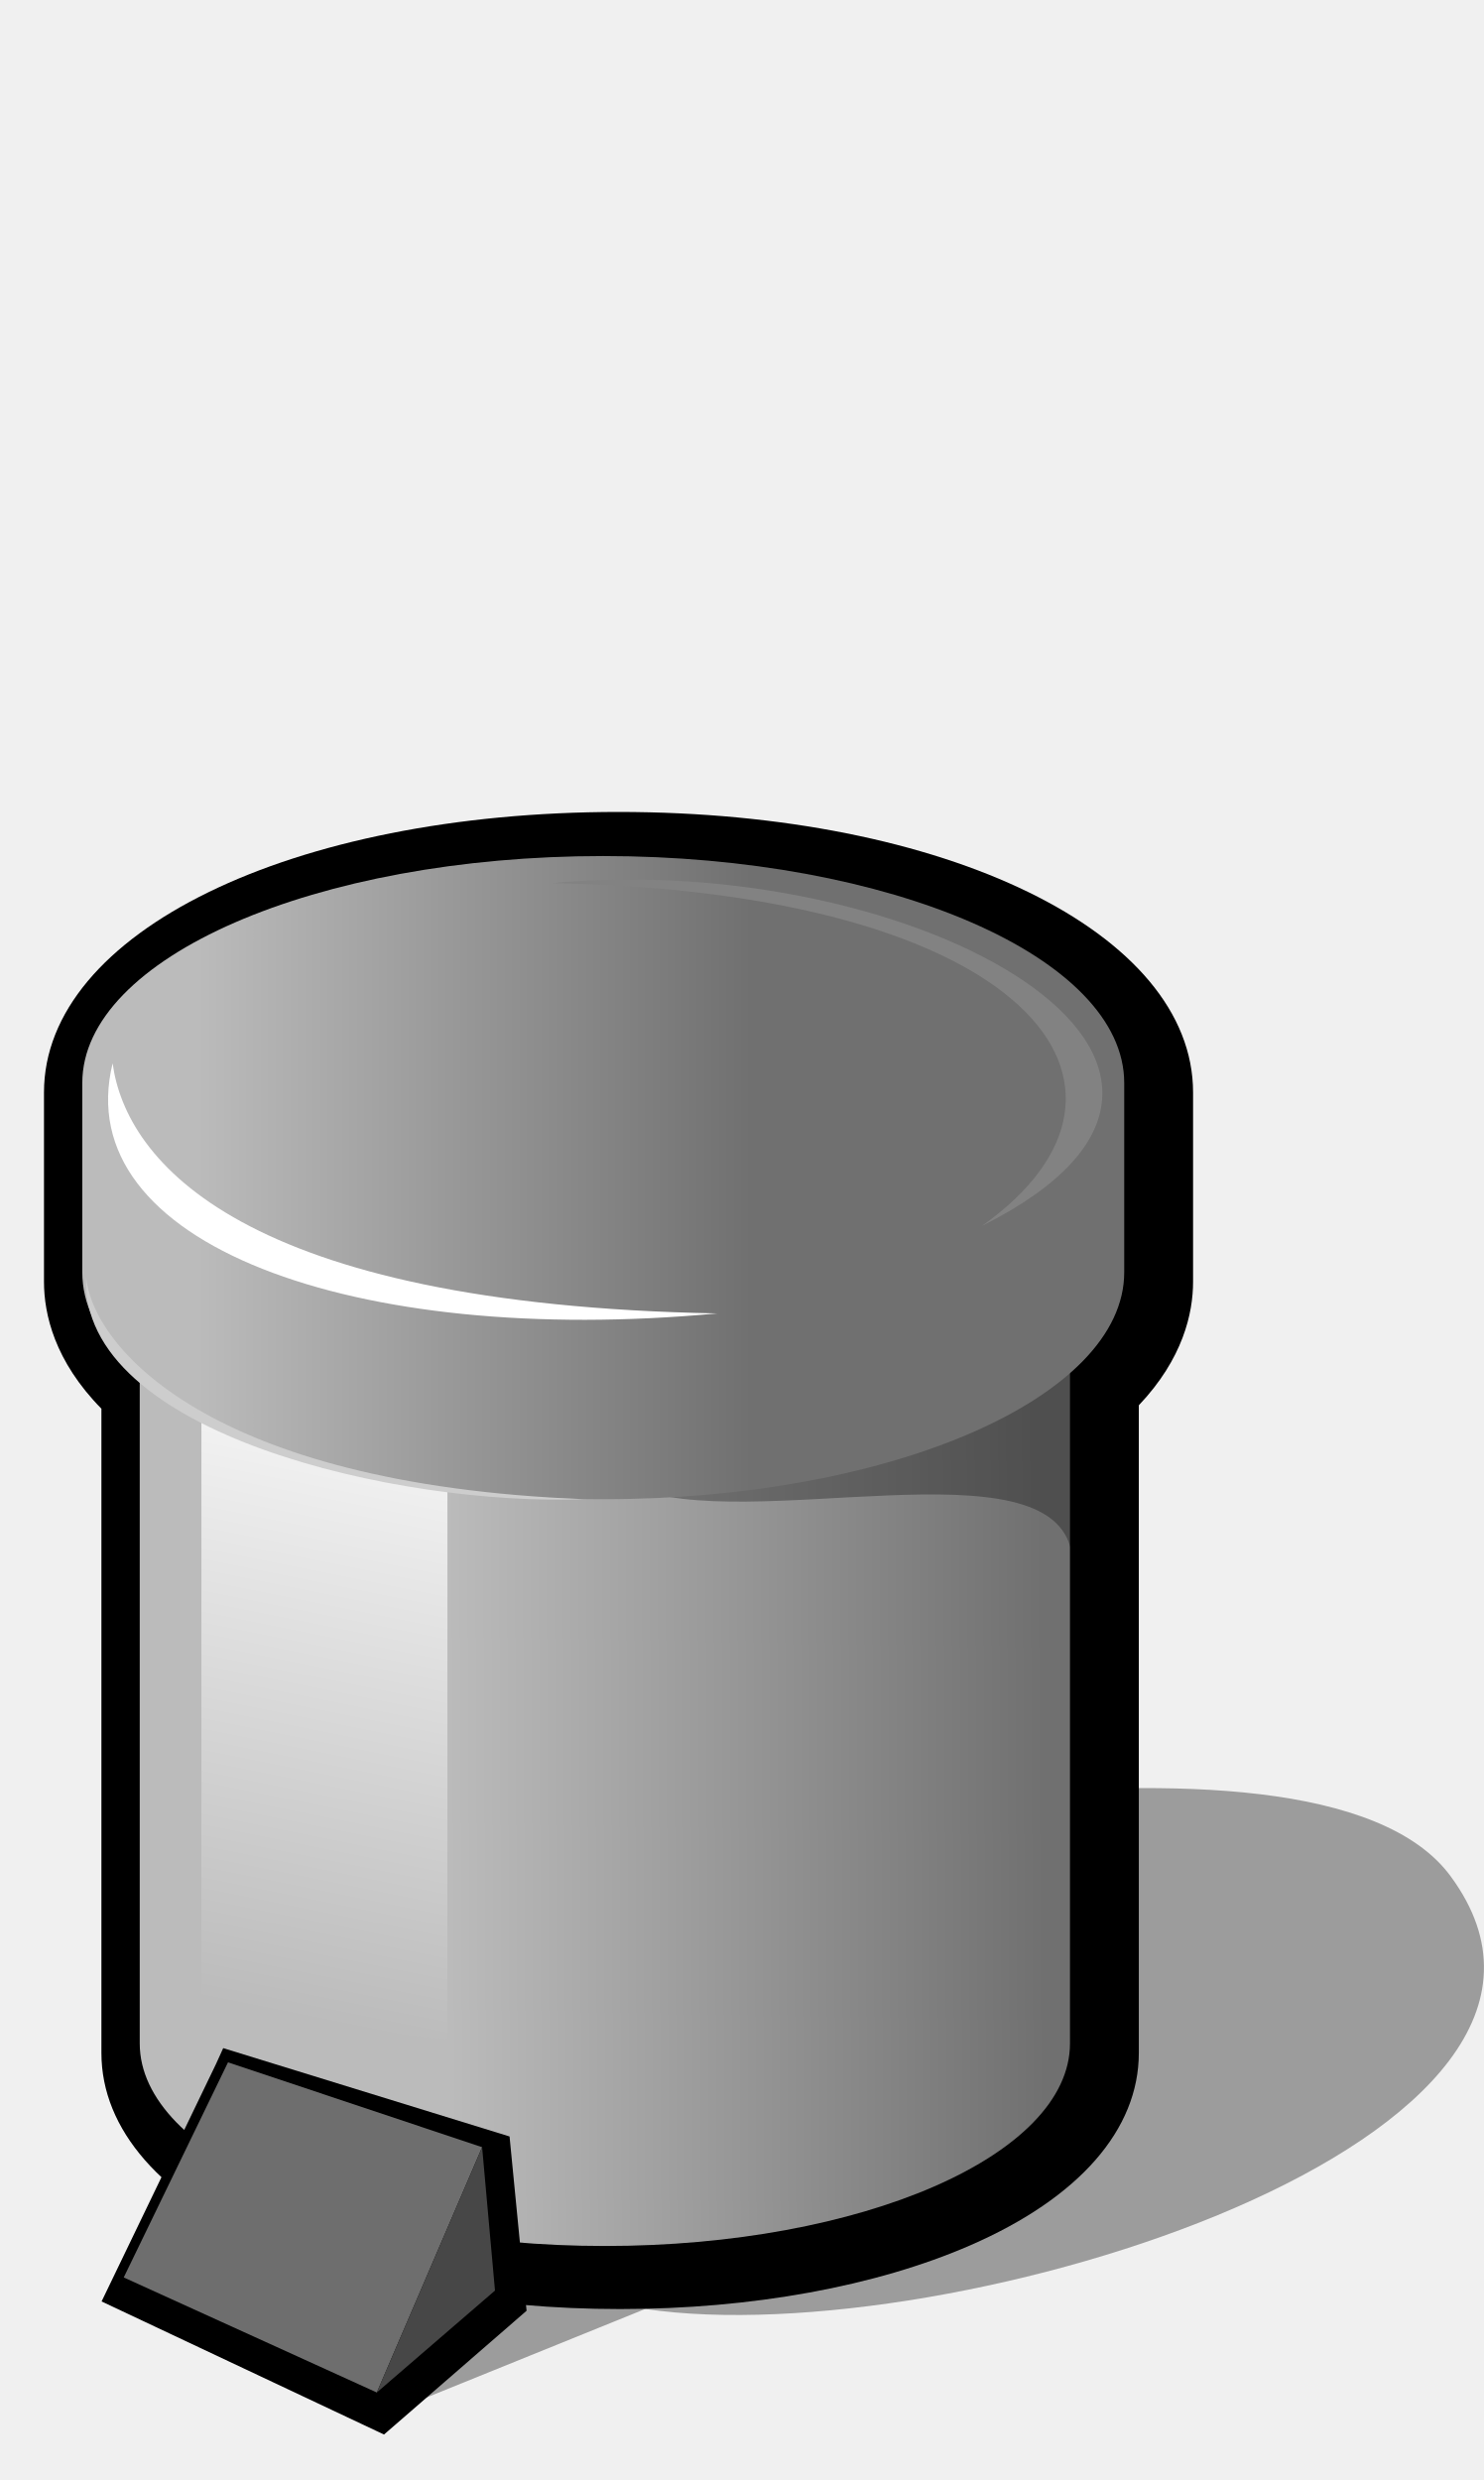
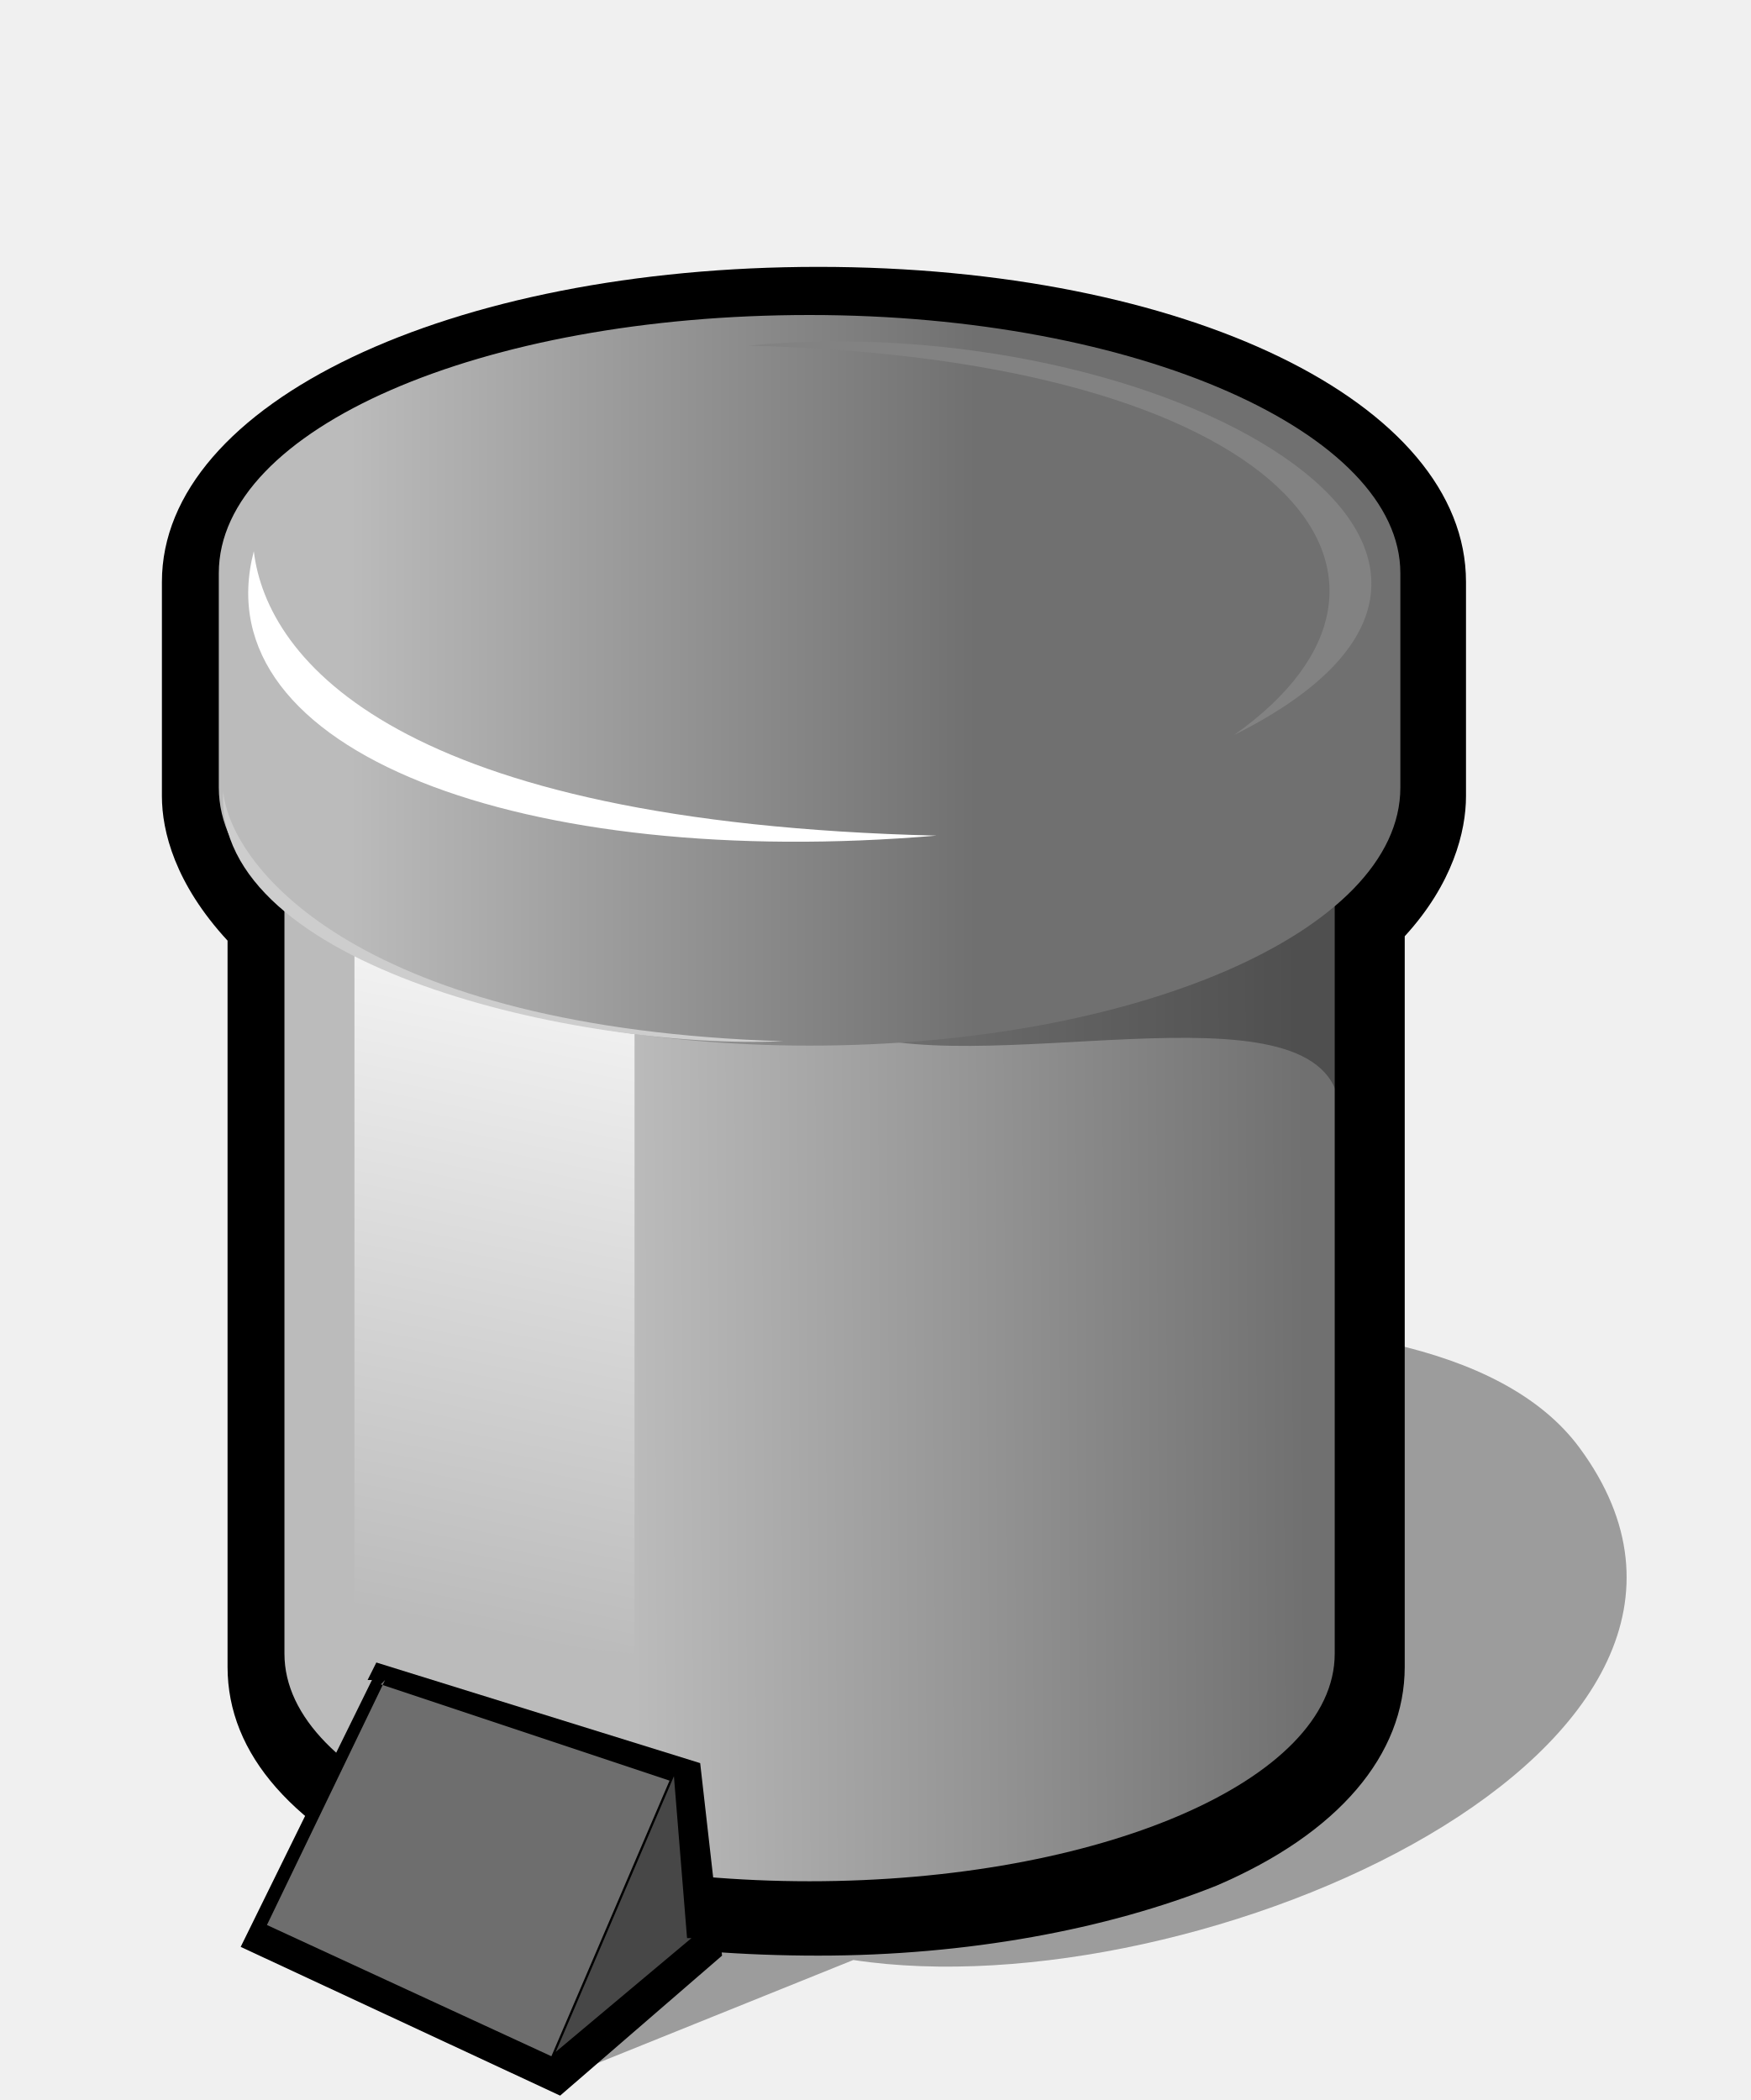
- <svg width="208.112pt" height="347.805pt" viewBox="0 0 208.112 347.805" xml:space="preserve">
+ <svg width="40px" height="48px" viewBox="0 0 40 48" xml:space="preserve">
  <g id="Layer_x0020_1" style="fill-rule:nonzero;clip-rule:nonzero;stroke:#000000;stroke-miterlimit:4;">
-     <path style="opacity:0.35;stroke:none;" d="M56.804,337.456l33.686-13.637c43.086,6.361,140.001-24.021,112.938-60.712c-19.452-26.372-118.462-2.254-118.462-2.254l-28.162,76.603" />
-     <path style="stroke:none;" d="M6.169,153.209v26.552c0,4.549,1.486,11.123,8.054,17.8c0,6.075,0,90.344,0,90.344c0,10.765,8.388,20.346,23.62,26.979c13.246,5.771,30.694,8.947,49.126,8.947c18.436,0,35.881-3.177,49.129-8.947    c15.23-6.634,23.619-16.215,23.619-26.979c0,0,0-84.903,0-90.823c6.191-6.528,7.608-12.909,7.608-17.32v-26.552c0-22.426-34.641-39.338-80.579-39.338c-45.937,0-80.577,16.912-80.577,39.338z" />
-     <linearGradient id="aigrd1" gradientUnits="userSpaceOnUse" x1="62.769" y1="220.938" x2="146.227" y2="220.494">
+     <path style="opacity:0.35;stroke:none;" d="M13.3,47.3l6.2-2.5c7.9,1.2,21.6-4.9,16.6-11.7c-3.6-4.9-17.6-2-17.6-2l-5.2,16.2" />
+     <path style="stroke:none;" d="M3.7,13.3v4.9c0,0.8,0.3,2,1.5,3.3c0,1.1,0,16.6,0,16.6c0,2,1.5,3.7,4.4,5c2.4,1.1,5.7,1.6,9.1,1.6c3.4,0,6.6-0.6,9.1-1.6c2.8-1.2,4.3-3,4.3-5c0,0,0-15.6,0-16.7c1.1-1.2,1.4-2.4,1.4-3.2v-4.9c0-4.1-6.4-7.2-14.8-7.2S3.7,9.2,3.7,13.3z" />
+     <linearGradient id="aigrd1" gradientUnits="userSpaceOnUse" x1="14.434" y1="25.803" x2="29.808" y2="25.721">
      <stop offset="0" style="stop-color:#BBBBBB" />
      <stop offset="1" style="stop-color:#707070" />
    </linearGradient>
-     <path style="fill:url(#aigrd1);stroke:none;" d="M84.829,126.654c-36.026,0-65.232,12.721-65.232,28.413v131.507c0,15.692,29.206,28.412,65.232,28.412c36.027,0,65.233-12.72,65.233-28.412V155.067c0-15.692-29.206-28.413-65.233-28.413z" />
-     <linearGradient id="aigrd2" gradientUnits="userSpaceOnUse" x1="36.824" y1="282.106" x2="52.868" y2="201.886">
+     <path style="fill:url(#aigrd1);stroke:none;" d="M18.5,8.4c-6.6,0-12,2.3-12,5.2v24.2c0,2.9,5.4,5.2,12,5.2c6.6,0,12-2.3,12-5.2V13.7c0-2.9-5.4-5.2-12-5.2z" />
+     <linearGradient id="aigrd2" gradientUnits="userSpaceOnUse" x1="9.654" y1="37.07" x2="12.61" y2="22.294">
      <stop offset="0" style="stop-color:#BBBBBB" />
      <stop offset="1" style="stop-color:#F3F3F3" />
    </linearGradient>
-     <path style="fill:url(#aigrd2);stroke:none;" d="M28.249,191.454v90.871L62.751,286v-89.294l-34.502-5.252z" />
-     <path style="stroke:none;" d="M30.308,289.433l-16.061,33.332l39.61,18.663L73.85,324.07l-2.387-24.443l-40.159-12.39l-0.996,2.195z" />
-     <path style="opacity:0.3;stroke:none;" d="M150.29,217.792c-2.664-15.982-45.728-2.417-61.708-9.322l61.84-19.778c0,0,2.532,45.083-0.132,29.101z" />
-     <linearGradient id="aigrd3" gradientUnits="userSpaceOnUse" x1="27.778" y1="165.155" x2="105.473" y2="165.155">
+     <path style="fill:url(#aigrd2);stroke:none;" d="M8.1,20.4v16.7l6.4,0.7V21.3l-6.4-1z" />
+     <path style="stroke:none;" d="M8.5,38.4l-3,6.1l7.3,3.4l3.7-3.2L16,40.3L8.6,38l-0.2,0.4z" />
+     <path style="opacity:0.3;stroke:none;" d="M30.6,25.2c-0.5-2.9-8.4-0.4-11.4-1.7l11.4-3.6c0,0,0.5,8.3,0,5.4z" />
+     <linearGradient id="aigrd3" gradientUnits="userSpaceOnUse" x1="7.988" y1="15.526" x2="22.3" y2="15.526">
      <stop offset="0" style="stop-color:#BBBBBB" />
      <stop offset="1" style="stop-color:#707070" />
    </linearGradient>
-     <path style="fill:url(#aigrd3);stroke:none;" d="M84.605,120.056c-40.351,0-73.062,14.248-73.062,31.823v26.552c0,17.575,32.711,31.823,73.062,31.823c40.354,0,73.063-14.248,73.063-31.823v-26.552c0-17.576-32.71-31.823-73.063-31.823z" />
-     <path style="fill:#FFFFFF;stroke:none;" d="M15.795,149.128c1.866,13.756,18.111,33.831,84.794,35.072c-50.923,4.752-91.009-9.767-84.794-35.072z" />
-     <path style="fill:#828282;stroke:none;" d="M137.722,171.92c27.524-19.533,6.386-46.831-60.298-48.072c50.923-4.752,105.58,25.431,60.298,48.072z" />
-     <path style="fill:#6E6E6E;stroke:none;" d="M31.979,289.228l-14.626,30.169l35.493,16.136l14.77-34.401l-35.636-11.903z" />
-     <path style="fill:#474747;stroke:none;" d="M69.421,321.24l-1.806-20.109l-14.77,34.401l16.576-14.292z" />
-     <path style="fill:none;stroke:none;" d="M175.658,0H0v347.805h175.658V0z" />
-     <path style="fill:#CDCDCD;stroke:none;" d="M12.07,179.063c0.9,9.81,17.177,29.117,69.73,31.185c-25.656,1.019-70.741-9.155-69.73-31.185z" />
+     <path style="fill:url(#aigrd3);stroke:none;" d="M18.5,7.2C11,7.2,5,9.8,5,13.1V18c0,3.2,6,5.9,13.5,5.9c7.4,0,13.5-2.6,13.5-5.9v-4.9c0-3.2-6-5.9-13.5-5.9z" />
+     <path style="fill:#FFFFFF;stroke:none;" d="M5.8,12.6c0.3,2.5,3.3,6.2,15.6,6.5C12,19.9,4.6,17.2,5.8,12.6z" />
+     <path style="fill:#828282;stroke:none;" d="M28.2,16.8c5.1-3.6,1.2-8.6-11.1-8.9c9.4-0.9,19.5,4.7,11.1,8.9z" />
+     <path style="fill:#6E6E6E;stroke:none;" d="M8.8,38.4l-2.7,5.6l6.5,3l2.7-6.3l-6.6-2.2z" />
+     <path style="fill:#474747;stroke:none;" d="M15.7,44.3l-0.3-3.7l-2.7,6.3l3.1-2.6z" />
+     <path style="fill:#CDCDCD;stroke:none;" d="M5.1,18.1c0.2,1.8,3.2,5.4,12.8,5.7c-4.7,0.2-13-1.7-12.8-5.7z" />
+   </g>
+   <g id="bbox" style="fill-rule:nonzero;clip-rule:nonzero;stroke:#000000;stroke-miterlimit:4;">
+     <path style="fill:none;stroke:none;" d="M40,48H0V0h40v48z" />
  </g>
</svg>
